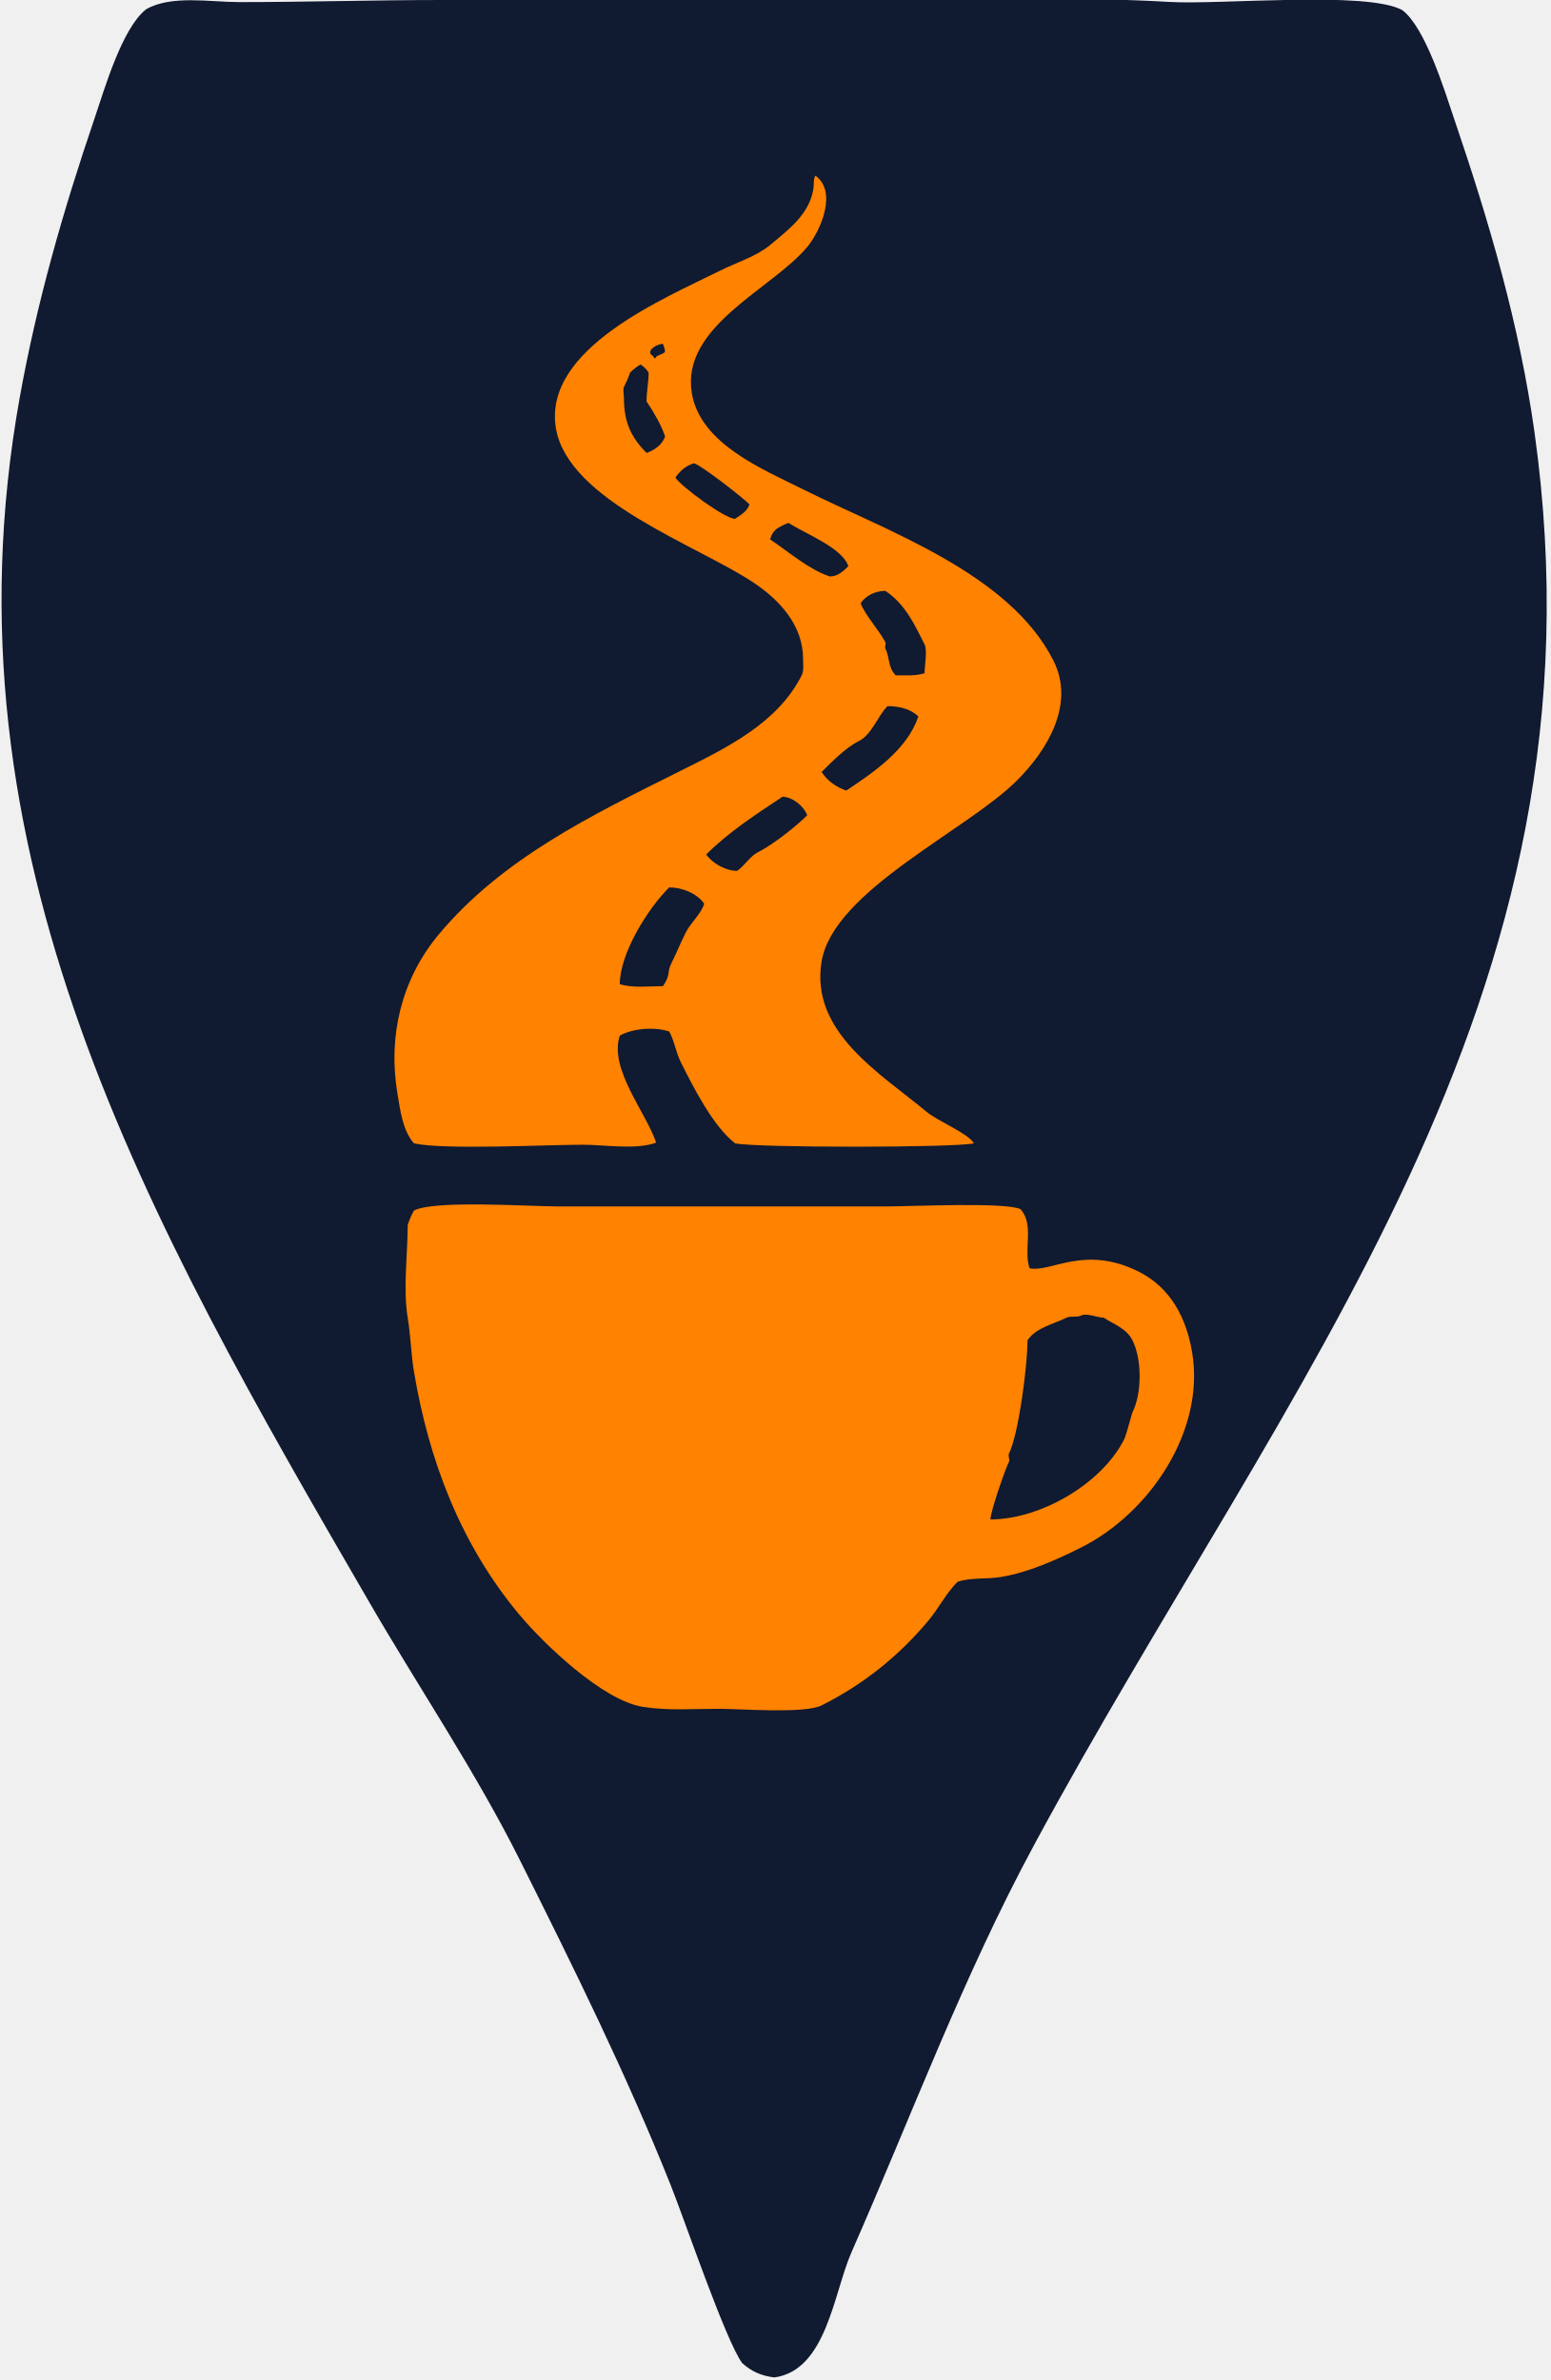
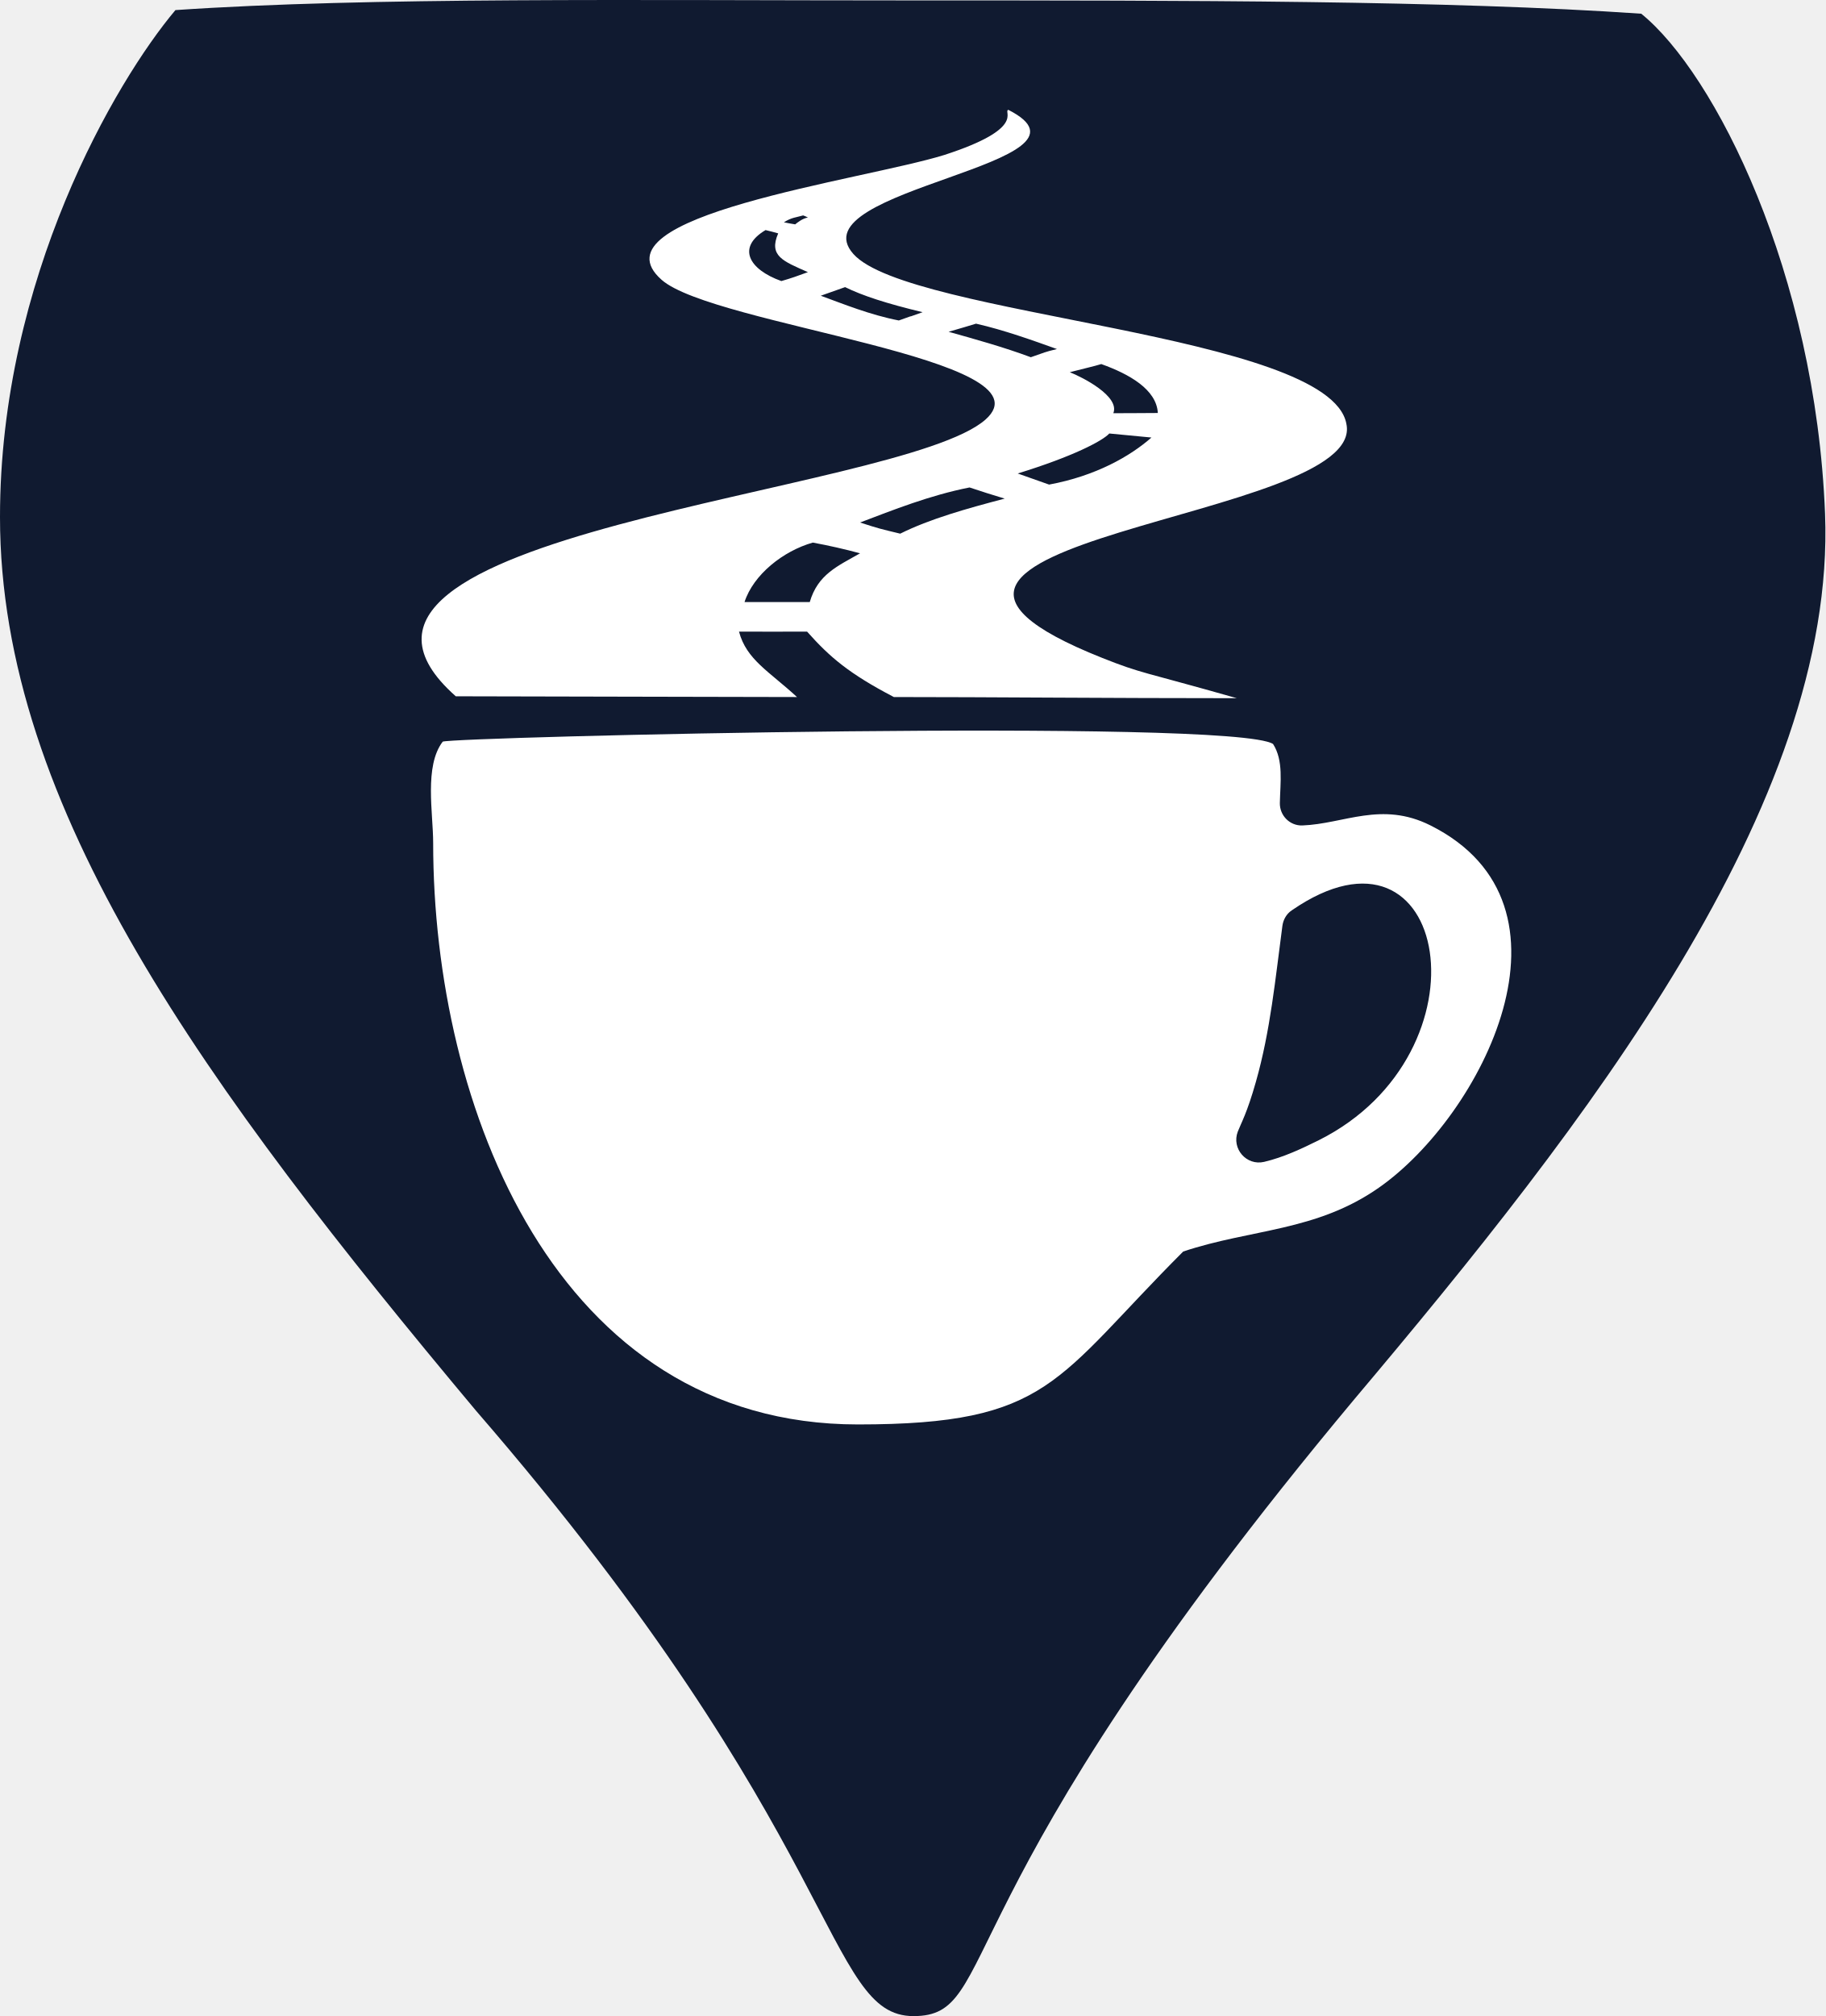
- <svg xmlns="http://www.w3.org/2000/svg" viewBox="0 0 200 307.04" role="img" aria-label="Knox Pick-Me-Up mark — a coffee cup and winding road in a map pin">
-   <path d="M180.88,1.3 C183.87,3.56 186.35,11.71 187.6,15.41 C192.11,28.65 195.99,41.88 197.94,55.78 C208.23,129.26 166.03,177.56 133.41,237.98 C124.23,254.99 117.59,272.95 109.83,290.57 C107.53,295.8 106.62,305.81 99.87,306.71 C98.21,306.49 96.98,305.98 95.73,304.85 C93.6,301.96 88.29,286.33 86.48,281.81 C80.78,267.56 73.99,253.82 67.13,240.11 C61.37,228.57 54.06,217.79 47.6,206.64 C19.05,157.42 -8.06,110.22 2.55,51.26 C4.76,38.97 8.13,27.23 12.15,15.41 C13.47,11.54 15.72,3.64 18.86,1.19 C22.09,-0.67 27.16,0.27 30.81,0.27 C39.59,0.27 48.32,0 57.1,0 C77.03,0 96.95,0 116.87,0 C128.17,0 139.61,-0.42 150.86,0.25 C157.34,0.64 176.29,-1.21 180.88,1.3 Z" fill="#101a30" />
-   <path d="M105.18,22.66 C108.05,24.71 105.87,29.77 104.12,31.87 C99.58,37.31 87.8,42.08 89.24,50.73 C90.34,57.29 98.44,60.55 103.59,63.13 C114.27,68.47 130.24,73.94 135.9,85.26 C138.7,90.86 135.09,96.78 131.21,100.66 C124.71,107.17 107.5,114.91 105.98,124.04 C104.46,133.16 113.61,138.5 119.52,143.43 C121.02,144.68 124.84,146.17 125.63,147.5 C123.01,148.08 97.44,148.08 94.82,147.5 C91.98,145.29 89.43,140.26 87.83,137.05 C87.18,135.77 87.01,134.31 86.32,133.07 C84.47,132.45 81.65,132.65 79.95,133.6 C78.52,137.89 83.35,143.53 84.64,147.41 C82.07,148.37 77.99,147.68 75.17,147.68 C70.31,147.68 57.3,148.37 53.39,147.5 C51.91,145.78 51.62,143.19 51.26,141.04 C50.04,133.72 51.74,126.39 56.57,120.58 C64.77,110.74 76.39,105.14 87.65,99.51 C93.58,96.55 100.3,93.34 103.41,87.12 C103.72,86.49 103.59,85.67 103.59,84.99 C103.59,80.72 100.62,77.44 97.21,75.17 C89.93,70.31 73.28,64.62 71.71,55.25 C70,44.97 85.73,38.5 92.96,34.88 C95,33.86 97.56,33.09 99.34,31.61 C101.68,29.65 104.37,27.67 104.91,24.44 C105.03,23.72 104.88,23.16 105.18,22.66 Z" fill="#ff8200" />
-   <path d="M131.65,156 C133.45,158.05 131.99,161.18 132.8,163.61 C135.55,164.22 139.84,160.54 146.88,164.05 C151.09,166.16 153.06,170.16 153.78,174.5 C155.46,184.57 148.31,195.21 139.44,199.65 C136.23,201.25 132.67,202.86 129.08,203.45 C127.24,203.76 125.3,203.47 123.51,204.07 C122.04,205.54 121.12,207.43 119.79,209.03 C115.93,213.66 111.32,217.34 105.98,220.01 C103.77,221.11 95.56,220.45 92.7,220.45 C89.45,220.45 86.04,220.71 82.87,220.19 C77.71,219.33 70.17,212.12 66.93,208.23 C59.4,199.19 55.29,188.33 53.39,176.89 C53.01,174.61 52.97,172.27 52.59,169.99 C51.97,166.24 52.59,161.84 52.59,158.03 C52.82,157.36 53.04,156.79 53.39,156.18 C55.89,154.79 68.35,155.64 71.98,155.64 C86.14,155.64 100.31,155.64 114.48,155.64 C117.49,155.64 129.76,155.05 131.65,156 Z" fill="#ff8200" />
-   <path d="M85.52,44.36 C85.98,45.71 85.88,45.38 84.73,45.95 C84.62,46.01 84.59,46.22 84.46,46.22 C84.34,46.22 84.32,45.95 84.2,45.95 C84.2,45.82 83.99,45.8 83.93,45.68 C83.58,44.98 84.94,44.36 85.52,44.36 Z" fill="#101a30" />
-   <path d="M82.6,47.01 C83.14,47.37 83.31,47.54 83.67,48.07 C83.67,49.26 83.4,50.48 83.4,51.79 C84.32,53.17 85.27,54.75 85.79,56.31 C85.45,57.33 84.45,58.08 83.4,58.43 C81.27,56.3 80.48,54.28 80.48,51.26 C80.48,50.94 80.34,50.21 80.48,49.93 C80.78,49.33 81.06,48.71 81.27,48.07 C81.73,47.62 82.12,47.34 82.6,47.01 Z" fill="#101a30" />
-   <path d="M89.51,59.76 C90.63,60.13 95.78,64.17 96.68,65.07 C96.39,65.95 95.63,66.39 94.82,66.93 C93.5,66.93 87.9,62.79 87.12,61.62 C87.73,60.71 88.46,60.11 89.51,59.76 Z" fill="#101a30" />
-   <path d="M101.73,67.46 C103.76,68.82 108.62,70.62 109.43,73.04 C108.86,73.61 108.1,74.37 107.04,74.37 C104.32,73.46 101.75,71.2 99.34,69.59 C99.54,68.96 99.6,68.79 100.13,68.26 C100.65,67.92 101.14,67.66 101.73,67.46 Z" fill="#101a30" />
-   <path d="M114.21,76.23 C116.8,77.96 118,80.63 119.26,83.13 C119.65,83.92 119.26,85.95 119.26,86.85 C118.15,87.22 116.81,87.12 115.54,87.12 C114.51,86.09 114.8,84.85 114.21,83.67 C114.1,83.45 114.32,83.08 114.21,82.87 C113.46,81.38 111.49,79.22 111.02,77.82 C111.68,76.84 112.89,76.23 114.21,76.23 Z" fill="#101a30" />
-   <path d="M114.48,91.1 C116.03,91.1 117.49,91.47 118.46,92.43 C117.03,96.7 112.74,99.61 109.16,101.99 C107.88,101.56 106.74,100.75 105.98,99.6 C107.19,98.39 109.08,96.45 110.76,95.62 C112.48,94.76 113.19,92.39 114.48,91.1 Z" fill="#101a30" />
-   <path d="M100.93,102.79 C102.25,102.79 103.74,104.06 104.12,105.18 C102.67,106.63 99.71,108.97 97.74,109.96 C96.8,110.43 95.93,111.79 95.09,112.35 C93.6,112.35 91.85,111.35 91.1,110.23 C94.01,107.32 97.56,105.03 100.93,102.79 Z" fill="#101a30" />
-   <path d="M86.32,114.48 C88.01,114.48 89.95,115.27 90.84,116.6 C90.37,118 89.11,119 88.45,120.32 C87.79,121.62 87.25,122.99 86.59,124.3 C85.99,125.5 86.57,125.66 85.52,127.22 C83.73,127.22 81.55,127.49 79.95,126.96 C79.95,123.05 83.49,117.3 86.32,114.48 Z" fill="#101a30" />
-   <path d="M142.36,169.99 C143.63,170.83 145.3,171.35 146.08,172.91 C147.31,175.37 147.31,179.74 146.08,182.2 C145.96,182.44 145.32,185.05 145.02,185.66 C142.12,191.45 134.17,196.02 127.76,196.02 C127.76,195.01 129.64,189.6 130.15,188.58 C130.29,188.3 130,187.8 130.15,187.52 C131.4,185.02 132.54,176.14 132.54,172.91 C133.63,171.27 135.9,170.83 137.58,169.99 C138.12,169.72 138.88,170 139.44,169.72 C140.18,169.35 141.53,169.99 142.36,169.99 Z" fill="#101a30" />
+ <svg xmlns="http://www.w3.org/2000/svg" viewBox="0 0 171.89 189.79" role="img" aria-label="Knox Pick-Me-Up mark — a coffee cup badge">
+   <path fill="#101a30" d="M86.01.04C112.04.04,136.33.04,154.55,1.29c6.94,5.61,16.42,24.42,17.31,47.08,1.07,27.41-22.65,57.65-44.27,83.29-39.56,47.34-33.22,58.14-41.57,58.14s-6.43-16.86-41.21-57.01C19.39,102.4,0,76.09,0,48.67,0,26.24,10.87,7.66,16.52.95,34.74-.29,59.99.04,86.01.04Z" />
+   <path fill="#ffffff" d="M126.78,39.87c-1.66-8.5-41.19-10.08-46.42-15.96-5.47-6.14,24.59-8.5,14.59-13.57-.53.18,1.75,1.73-6.03,4.25-7.76,2.4-33.44,5.73-26.62,11.75,4.89,4.32,37.01,7.41,30.5,13.16-8.07,7.13-67.4,10.56-49.88,26.05,3.83,0,27.35.07,32.13.07-2.62-2.42-4.76-3.51-5.46-6.16,3.74,0,2.51.02,6.41,0,2.14,2.41,3.96,3.96,8.17,6.16,8.76,0,20.38.11,32.3.11-8.97-2.55-8.9-2.29-12.67-3.79-28.42-11.3,25.06-12.85,22.98-22.06ZM103.72,34.28c2.6.93,5.19,2.38,5.31,4.6-2.17,0-2.56.03-4.19.02.63-1.6-2.91-3.39-4.1-3.86,1.42-.37,2.19-.53,2.98-.77ZM73.58,26.46c-3.08-1.1-4.22-3.18-1.49-4.8.52.13.71.17,1.19.31-.92,2.13.47,2.62,2.8,3.65-1.03.38-1.51.55-2.5.84ZM74.87,21.12c-.59-.1-.49-.08-1.05-.19.7-.46,1.16-.46,1.81-.65q.24.08.45.2c-.49.07-.99.47-1.21.65ZM85.75,29.77s0,0,.01,0c-.06.02-.32.11-1.12.4-2.72-.53-5.19-1.54-7.35-2.33l2.29-.81c1.63.8,3.88,1.54,7.3,2.36-.84.3-1.08.38-1.13.4ZM76.25,56.68c-2.52,0-3.36,0-6.14,0,.83-2.58,3.64-4.81,6.43-5.6q2.28.42,4.45,1.01c-2.12,1.21-3.98,1.98-4.74,4.6ZM84.77,50.24c-1.9-.46-1.96-.46-3.78-1.05,3.09-1.17,6.55-2.56,10.31-3.3q1.61.54,3.31,1.05c-3.55.93-7.05,1.91-9.84,3.3ZM89.31,31.24c2.53-.75.63-.17,2.6-.77,2.64.6,5.3,1.56,7.62,2.39-1.24.3-1.05.29-2.46.77-2.55-.95-5.26-1.7-7.76-2.4ZM95.85,44.57c5.16-1.59,7.96-3.05,8.61-3.76q2.6.25,3.97.38c-2,1.76-5.25,3.62-9.64,4.43q-1.58-.57-2.94-1.04Z" />
+   <path fill="#ffffff" d="M134.69,77.7c-4.6-2.3-8.12-.14-12.05.01-1.18.04-2.14-.93-2.12-2.11.04-1.94.36-4-.64-5.56-3.81-2.44-77.15-.66-78.19-.22-1.76,2.3-.9,6.72-.9,9.53,0,24.84,11.56,54.75,40,54.75,18.1,0,18.55-4.2,30.63-16.28,6.41-2.14,12.52-1.87,18.44-6.02,9.66-6.76,19.85-26.59,4.83-34.1ZM124.19,107.34c-1.59.79-3.35,1.62-5.15,2.04-1.67.39-3.09-1.25-2.48-2.85.33-.84.87-1.74,1.7-4.67,1.37-4.8,1.84-9.75,2.5-14.7.08-.58.38-1.12.87-1.45,14.83-10.24,19,13.4,2.56,21.63Z" />
</svg>
